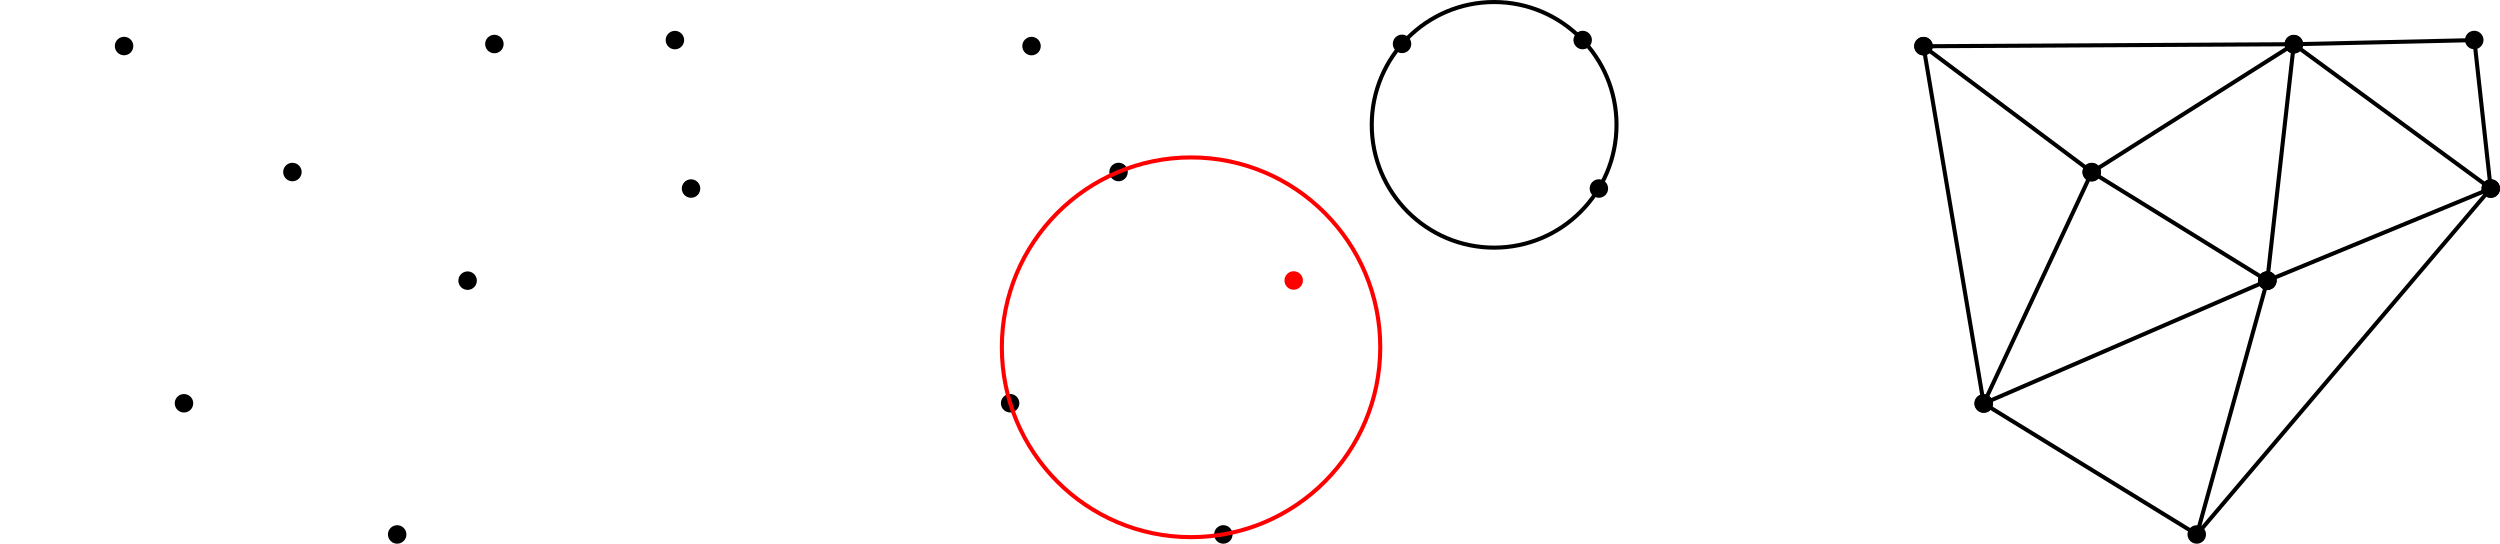
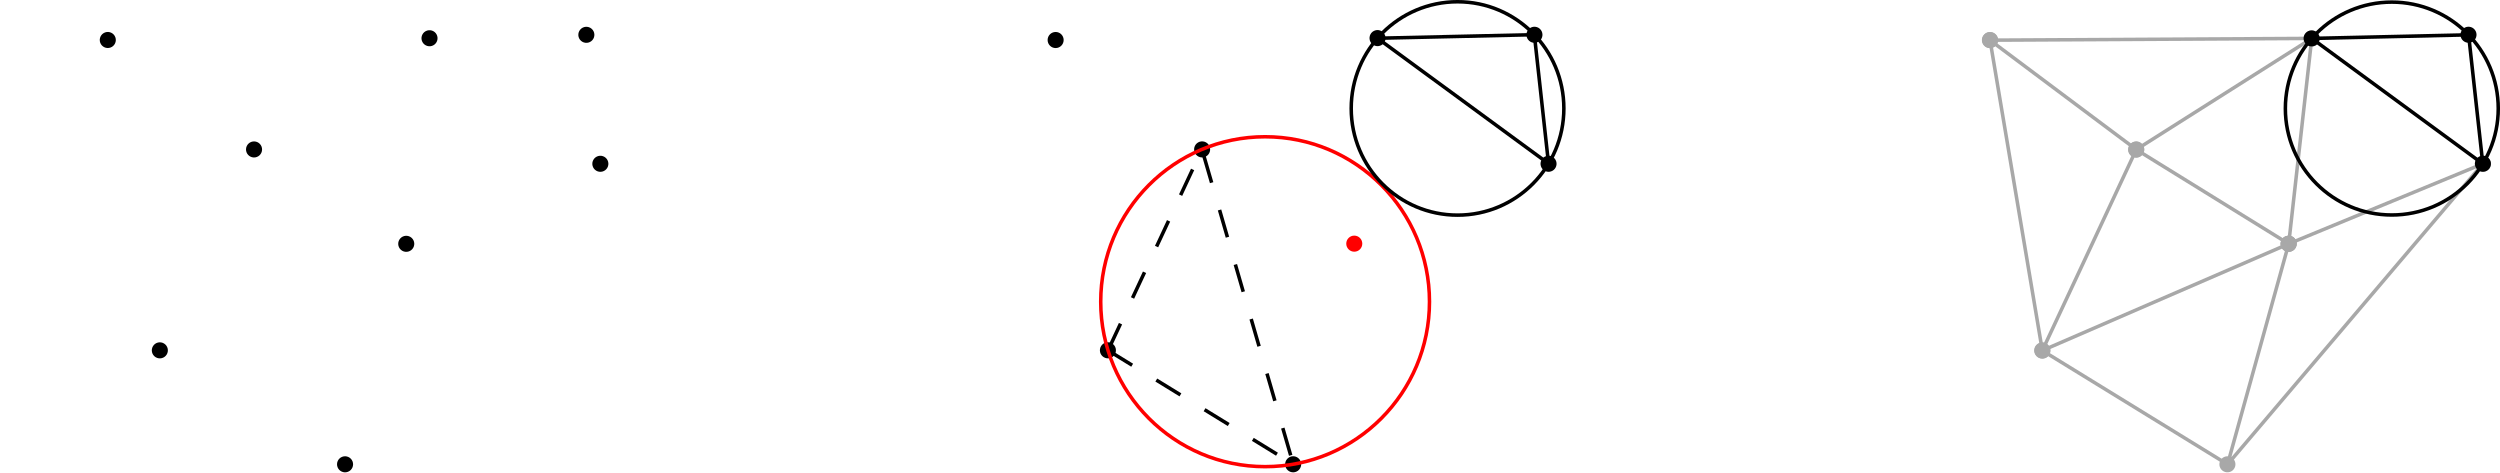
- <svg xmlns="http://www.w3.org/2000/svg" width="1225.806" height="266.552" id="svg2" version="1.1">
+ <svg xmlns="http://www.w3.org/2000/svg" version="1.1" id="svg2" height="266.545" width="1410.956">
  <defs id="defs4">
    <marker style="overflow:visible" id="DotM" refX="0" refY="0" orient="auto">
      <path transform="matrix(0.4,0,0,0.4,2.96,0.4)" style="fill-rule:evenodd;stroke:#000000;stroke-width:1pt" d="m -2.5,-1 c 0,2.76 -2.24,5 -5,5 -2.76,0 -5,-2.24 -5,-5 0,-2.76 2.24,-5 5,-5 2.76,0 5,2.24 5,5 z" id="path5363" />
    </marker>
    <marker style="overflow:visible" id="Torso" refX="0" refY="0" orient="auto">
      <g transform="scale(0.7,0.7)" id="g5511">
        <path style="fill:none;stroke:#000000;stroke-width:1.25" d="m -4.779,-3.24 c 2.35,0.366 5.3,1.938 5.037,3.627 C -0.005,2.078 -2.213,2.618 -4.563,2.252 -6.913,1.886 -8.521,0.752 -8.258,-0.938 -7.995,-2.628 -7.13,-3.605 -4.779,-3.24 z" id="path5513" />
        <path style="fill:none;stroke:#000000;stroke-width:1pt" d="M 4.46,0.089 C -2.556,-4.378 5.225,-3.906 -0.848,-8.72" id="path5515" />
        <path style="fill:none;stroke:#000000;stroke-width:1pt" d="M 4.93,0.058 C -1.387,1.749 1.803,5.478 -4.945,7.546" id="path5517" />
        <rect style="fill-rule:evenodd;stroke-width:1pt" width="2.637" height="2.761" x="-10.392" y="-1.741" transform="matrix(0.527536,-0.849533,0.887668,0.460484,0,0)" id="rect5519" />
        <rect style="fill-rule:evenodd;stroke-width:1pt" width="2.733" height="2.861" x="4.959" y="-7.963" transform="matrix(0.671205,-0.741272,0.790802,0.612072,0,0)" id="rect5521" />
        <path style="fill:#ff0000;fill-opacity:0.75;fill-rule:evenodd;stroke:#000000;stroke-width:1pt" d="m 16.78,-28.685 a 0.607,0.607 0 1 0 -1.215,0 0.607,0.607 0 1 0 1.215,0 z" transform="matrix(0,-1.109517,1.109517,0,25.96648,19.71619)" id="path5523" />
        <path style="fill:#ff0000;fill-opacity:0.75;fill-rule:evenodd;stroke:#000000;stroke-width:1pt" d="m 16.78,-28.685 a 0.607,0.607 0 1 0 -1.215,0 0.607,0.607 0 1 0 1.215,0 z" transform="matrix(0,-1.109517,1.109517,0,26.8245,16.99126)" id="path5525" />
      </g>
    </marker>
    <marker style="overflow:visible" id="DotL" refX="0" refY="0" orient="auto">
      <path transform="matrix(0.8,0,0,0.8,5.92,0.8)" style="fill-rule:evenodd;stroke:#000000;stroke-width:1pt" d="m -2.5,-1 c 0,2.76 -2.24,5 -5,5 -2.76,0 -5,-2.24 -5,-5 0,-2.76 2.24,-5 5,-5 2.76,0 5,2.24 5,5 z" id="path5360" />
    </marker>
    <marker style="overflow:visible" id="Arrow2Lend" refX="0" refY="0" orient="auto">
      <path transform="matrix(-1.1,0,0,-1.1,-1.1,0)" d="M 8.719,4.034 -2.207,0.016 8.719,-4.002 c -1.745,2.372 -1.735,5.617 -6e-7,8.035 z" style="fill-rule:evenodd;stroke-width:0.625;stroke-linejoin:round" id="path5320" />
    </marker>
    <marker style="overflow:visible" id="Arrow1Mend" refX="0" refY="0" orient="auto">
      <path transform="matrix(-0.4,0,0,-0.4,-4,0)" style="fill-rule:evenodd;stroke:#000000;stroke-width:1pt" d="M 0,0 5,-5 -12.5,0 5,5 0,0 z" id="path5308" />
    </marker>
    <marker style="overflow:visible" id="DotM-3" refX="0" refY="0" orient="auto">
      <path transform="matrix(0.4,0,0,0.4,2.96,0.4)" style="fill-rule:evenodd;stroke:#000000;stroke-width:1pt" d="m -2.5,-1 c 0,2.76 -2.24,5 -5,5 -2.76,0 -5,-2.24 -5,-5 0,-2.76 2.24,-5 5,-5 2.76,0 5,2.24 5,5 z" id="path5363-9" />
    </marker>
    <marker style="overflow:visible" id="marker7299" refX="0" refY="0" orient="auto">
      <path transform="matrix(0.4,0,0,0.4,2.96,0.4)" style="fill-rule:evenodd;stroke:#000000;stroke-width:1pt" d="m -2.5,-1 c 0,2.76 -2.24,5 -5,5 -2.76,0 -5,-2.24 -5,-5 0,-2.76 2.24,-5 5,-5 2.76,0 5,2.24 5,5 z" id="path7301" />
    </marker>
    <marker style="overflow:visible" id="DotMI" refX="0" refY="0" orient="auto">
      <path transform="matrix(0.4,0,0,0.4,2.96,0.4)" style="fill:#ff0000;fill-rule:evenodd;stroke:#ff0000;stroke-width:1pt" d="m -2.5,-1 c 0,2.76 -2.24,5 -5,5 -2.76,0 -5,-2.24 -5,-5 0,-2.76 2.24,-5 5,-5 2.76,0 5,2.24 5,5 z" id="path7687" />
    </marker>
    <marker style="overflow:visible" id="DotMX" refX="0" refY="0" orient="auto">
      <path transform="matrix(0.4,0,0,0.4,2.96,0.4)" style="fill:#ff0000;fill-rule:evenodd;stroke:#ff0000;stroke-width:1pt" d="m -2.5,-1 c 0,2.76 -2.24,5 -5,5 -2.76,0 -5,-2.24 -5,-5 0,-2.76 2.24,-5 5,-5 2.76,0 5,2.24 5,5 z" id="path7690" />
    </marker>
    <marker style="overflow:visible" id="DotM-4" refX="0" refY="0" orient="auto">
      <path transform="matrix(0.4,0,0,0.4,2.96,0.4)" style="fill-rule:evenodd;stroke:#000000;stroke-width:1pt" d="m -2.5,-1 c 0,2.76 -2.24,5 -5,5 -2.76,0 -5,-2.24 -5,-5 0,-2.76 2.24,-5 5,-5 2.76,0 5,2.24 5,5 z" id="path5363-3" />
    </marker>
    <marker style="overflow:visible" id="marker7875" refX="0" refY="0" orient="auto">
      <path transform="matrix(0.4,0,0,0.4,2.96,0.4)" style="fill-rule:evenodd;stroke:#000000;stroke-width:1pt" d="m -2.5,-1 c 0,2.76 -2.24,5 -5,5 -2.76,0 -5,-2.24 -5,-5 0,-2.76 2.24,-5 5,-5 2.76,0 5,2.24 5,5 z" id="path7877" />
    </marker>
    <marker style="overflow:visible" id="DotM-2" refX="0" refY="0" orient="auto">
      <path transform="matrix(0.4,0,0,0.4,2.96,0.4)" style="fill-rule:evenodd;stroke:#000000;stroke-width:1pt" d="m -2.5,-1 c 0,2.76 -2.24,5 -5,5 -2.76,0 -5,-2.24 -5,-5 0,-2.76 2.24,-5 5,-5 2.76,0 5,2.24 5,5 z" id="path5363-7" />
    </marker>
    <marker style="overflow:visible" id="marker7907" refX="0" refY="0" orient="auto">
      <path transform="matrix(0.4,0,0,0.4,2.96,0.4)" style="fill-rule:evenodd;stroke:#000000;stroke-width:1pt" d="m -2.5,-1 c 0,2.76 -2.24,5 -5,5 -2.76,0 -5,-2.24 -5,-5 0,-2.76 2.24,-5 5,-5 2.76,0 5,2.24 5,5 z" id="path7909" />
    </marker>
    <marker style="overflow:visible" id="DotM-9" refX="0" refY="0" orient="auto">
      <path transform="matrix(0.4,0,0,0.4,2.96,0.4)" style="fill-rule:evenodd;stroke:#000000;stroke-width:1pt" d="m -2.5,-1 c 0,2.76 -2.24,5 -5,5 -2.76,0 -5,-2.24 -5,-5 0,-2.76 2.24,-5 5,-5 2.76,0 5,2.24 5,5 z" id="path5363-1" />
    </marker>
    <marker style="overflow:visible" id="marker7941" refX="0" refY="0" orient="auto">
      <path transform="matrix(0.4,0,0,0.4,2.96,0.4)" style="fill-rule:evenodd;stroke:#000000;stroke-width:1pt" d="m -2.5,-1 c 0,2.76 -2.24,5 -5,5 -2.76,0 -5,-2.24 -5,-5 0,-2.76 2.24,-5 5,-5 2.76,0 5,2.24 5,5 z" id="path7943" />
    </marker>
    <marker style="overflow:visible" id="DotM-6" refX="0" refY="0" orient="auto">
      <path transform="matrix(0.4,0,0,0.4,2.96,0.4)" style="fill-rule:evenodd;stroke:#000000;stroke-width:1pt" d="m -2.5,-1 c 0,2.76 -2.24,5 -5,5 -2.76,0 -5,-2.24 -5,-5 0,-2.76 2.24,-5 5,-5 2.76,0 5,2.24 5,5 z" id="path5363-37" />
    </marker>
    <marker style="overflow:visible" id="marker7973" refX="0" refY="0" orient="auto">
      <path transform="matrix(0.4,0,0,0.4,2.96,0.4)" style="fill-rule:evenodd;stroke:#000000;stroke-width:1pt" d="m -2.5,-1 c 0,2.76 -2.24,5 -5,5 -2.76,0 -5,-2.24 -5,-5 0,-2.76 2.24,-5 5,-5 2.76,0 5,2.24 5,5 z" id="path7975" />
    </marker>
    <marker style="overflow:visible" id="DotM-61" refX="0" refY="0" orient="auto">
      <path transform="matrix(0.4,0,0,0.4,2.96,0.4)" style="fill-rule:evenodd;stroke:#000000;stroke-width:1pt" d="m -2.5,-1 c 0,2.76 -2.24,5 -5,5 -2.76,0 -5,-2.24 -5,-5 0,-2.76 2.24,-5 5,-5 2.76,0 5,2.24 5,5 z" id="path5363-5" />
    </marker>
    <marker style="overflow:visible" id="marker8017" refX="0" refY="0" orient="auto">
      <path transform="matrix(0.4,0,0,0.4,2.96,0.4)" style="fill-rule:evenodd;stroke:#000000;stroke-width:1pt" d="m -2.5,-1 c 0,2.76 -2.24,5 -5,5 -2.76,0 -5,-2.24 -5,-5 0,-2.76 2.24,-5 5,-5 2.76,0 5,2.24 5,5 z" id="path8019" />
    </marker>
    <marker style="overflow:visible" id="marker8021" refX="0" refY="0" orient="auto">
      <path transform="matrix(0.4,0,0,0.4,2.96,0.4)" style="fill-rule:evenodd;stroke:#000000;stroke-width:1pt" d="m -2.5,-1 c 0,2.76 -2.24,5 -5,5 -2.76,0 -5,-2.24 -5,-5 0,-2.76 2.24,-5 5,-5 2.76,0 5,2.24 5,5 z" id="path8023" />
    </marker>
    <marker style="overflow:visible" id="marker8025" refX="0" refY="0" orient="auto">
      <path transform="matrix(0.4,0,0,0.4,2.96,0.4)" style="fill-rule:evenodd;stroke:#000000;stroke-width:1pt" d="m -2.5,-1 c 0,2.76 -2.24,5 -5,5 -2.76,0 -5,-2.24 -5,-5 0,-2.76 2.24,-5 5,-5 2.76,0 5,2.24 5,5 z" id="path8027" />
    </marker>
+     <marker style="overflow:visible" id="DotM6" refX="0" refY="0" orient="auto">
+       <path transform="matrix(0.4,0,0,0.4,2.96,0.4)" style="fill:#808080;fill-rule:evenodd;stroke:#808080;stroke-width:1pt" d="m -2.5,-1 c 0,2.76 -2.24,5 -5,5 -2.76,0 -5,-2.24 -5,-5 0,-2.76 2.24,-5 5,-5 2.76,0 5,2.24 5,5 z" id="path4819" />
+     </marker>
+     <marker style="overflow:visible" id="DotMv" refX="0" refY="0" orient="auto">
+       <path transform="matrix(0.4,0,0,0.4,2.96,0.4)" style="fill:#808080;fill-rule:evenodd;stroke:#808080;stroke-width:1pt" d="m -2.5,-1 c 0,2.76 -2.24,5 -5,5 -2.76,0 -5,-2.24 -5,-5 0,-2.76 2.24,-5 5,-5 2.76,0 5,2.24 5,5 z" id="path4822" />
+     </marker>
+     <marker style="overflow:visible" id="DotM6R" refX="0" refY="0" orient="auto">
+       <path transform="matrix(0.4,0,0,0.4,2.96,0.4)" style="fill:#000000;fill-rule:evenodd;stroke:#000000;stroke-width:1pt" d="m -2.5,-1 c 0,2.76 -2.24,5 -5,5 -2.76,0 -5,-2.24 -5,-5 0,-2.76 2.24,-5 5,-5 2.76,0 5,2.24 5,5 z" id="path4998" />
+     </marker>
+     <marker style="overflow:visible" id="DotMvq" refX="0" refY="0" orient="auto">
+       <path transform="matrix(0.4,0,0,0.4,2.96,0.4)" style="fill:#000000;fill-rule:evenodd;stroke:#000000;stroke-width:1pt" d="m -2.5,-1 c 0,2.76 -2.24,5 -5,5 -2.76,0 -5,-2.24 -5,-5 0,-2.76 2.24,-5 5,-5 2.76,0 5,2.24 5,5 z" id="path5001" />
+     </marker>
+     <marker style="overflow:visible" id="DotM6RX" refX="0" refY="0" orient="auto">
+       <path transform="matrix(0.4,0,0,0.4,2.96,0.4)" style="fill:#a8a8a8;fill-rule:evenodd;stroke:#a8a8a8;stroke-width:1pt" d="m -2.5,-1 c 0,2.76 -2.24,5 -5,5 -2.76,0 -5,-2.24 -5,-5 0,-2.76 2.24,-5 5,-5 2.76,0 5,2.24 5,5 z" id="path5184" />
+     </marker>
+     <marker style="overflow:visible" id="DotMvqg" refX="0" refY="0" orient="auto">
+       <path transform="matrix(0.4,0,0,0.4,2.96,0.4)" style="fill:#a8a8a8;fill-rule:evenodd;stroke:#a8a8a8;stroke-width:1pt" d="m -2.5,-1 c 0,2.76 -2.24,5 -5,5 -2.76,0 -5,-2.24 -5,-5 0,-2.76 2.24,-5 5,-5 2.76,0 5,2.24 5,5 z" id="path5187" />
+     </marker>
+     <marker style="overflow:visible" id="DotM6RX-9" refX="0" refY="0" orient="auto">
+       <path transform="matrix(0.4,0,0,0.4,2.96,0.4)" style="fill:#a8a8a8;fill-rule:evenodd;stroke:#a8a8a8;stroke-width:1pt" d="m -2.5,-1 c 0,2.76 -2.24,5 -5,5 -2.76,0 -5,-2.24 -5,-5 0,-2.76 2.24,-5 5,-5 2.76,0 5,2.24 5,5 z" id="path5184-5" />
+     </marker>
+     <marker style="overflow:visible" id="DotMvqg-3" refX="0" refY="0" orient="auto">
+       <path transform="matrix(0.4,0,0,0.4,2.96,0.4)" style="fill:#a8a8a8;fill-rule:evenodd;stroke:#a8a8a8;stroke-width:1pt" d="m -2.5,-1 c 0,2.76 -2.24,5 -5,5 -2.76,0 -5,-2.24 -5,-5 0,-2.76 2.24,-5 5,-5 2.76,0 5,2.24 5,5 z" id="path5187-0" />
+     </marker>
+     <marker style="overflow:visible" id="DotM-65" refX="0" refY="0" orient="auto">
+       <path transform="matrix(0.4,0,0,0.4,2.96,0.4)" style="fill-rule:evenodd;stroke:#000000;stroke-width:1pt" d="m -2.5,-1 c 0,2.76 -2.24,5 -5,5 -2.76,0 -5,-2.24 -5,-5 0,-2.76 2.24,-5 5,-5 2.76,0 5,2.24 5,5 z" id="path5363-30" />
+     </marker>
+     <marker style="overflow:visible" id="marker5432" refX="0" refY="0" orient="auto">
+       <path transform="matrix(0.4,0,0,0.4,2.96,0.4)" style="fill-rule:evenodd;stroke:#000000;stroke-width:1pt" d="m -2.5,-1 c 0,2.76 -2.24,5 -5,5 -2.76,0 -5,-2.24 -5,-5 0,-2.76 2.24,-5 5,-5 2.76,0 5,2.24 5,5 z" id="path5434" />
+     </marker>
+     <marker style="overflow:visible" id="DotM6RXb" refX="0" refY="0" orient="auto">
+       <path transform="matrix(0.4,0,0,0.4,2.96,0.4)" style="fill:#000000;fill-rule:evenodd;stroke:#000000;stroke-width:1pt" d="m -2.5,-1 c 0,2.76 -2.24,5 -5,5 -2.76,0 -5,-2.24 -5,-5 0,-2.76 2.24,-5 5,-5 2.76,0 5,2.24 5,5 z" id="path5926" />
+     </marker>
+     <marker style="overflow:visible" id="DotMvqg2" refX="0" refY="0" orient="auto">
+       <path transform="matrix(0.4,0,0,0.4,2.96,0.4)" style="fill:#000000;fill-rule:evenodd;stroke:#000000;stroke-width:1pt" d="m -2.5,-1 c 0,2.76 -2.24,5 -5,5 -2.76,0 -5,-2.24 -5,-5 0,-2.76 2.24,-5 5,-5 2.76,0 5,2.24 5,5 z" id="path5929" />
+     </marker>
+     <marker style="overflow:visible" id="DotM6RXd" refX="0" refY="0" orient="auto">
+       <path transform="matrix(0.4,0,0,0.4,2.96,0.4)" style="fill:#000000;fill-rule:evenodd;stroke:#000000;stroke-width:1pt" d="m -2.5,-1 c 0,2.76 -2.24,5 -5,5 -2.76,0 -5,-2.24 -5,-5 0,-2.76 2.24,-5 5,-5 2.76,0 5,2.24 5,5 z" id="path10576" />
+     </marker>
+     <marker style="overflow:visible" id="DotMvqg5" refX="0" refY="0" orient="auto">
+       <path transform="matrix(0.4,0,0,0.4,2.96,0.4)" style="fill:#000000;fill-rule:evenodd;stroke:#000000;stroke-width:1pt" d="m -2.5,-1 c 0,2.76 -2.24,5 -5,5 -2.76,0 -5,-2.24 -5,-5 0,-2.76 2.24,-5 5,-5 2.76,0 5,2.24 5,5 z" id="path10579" />
+     </marker>
+     <marker style="overflow:visible" id="DotMg" refX="0" refY="0" orient="auto">
+       <path transform="matrix(0.4,0,0,0.4,2.96,0.4)" style="fill:#000000;fill-rule:evenodd;stroke:#000000;stroke-width:1pt" d="m -2.5,-1 c 0,2.76 -2.24,5 -5,5 -2.76,0 -5,-2.24 -5,-5 0,-2.76 2.24,-5 5,-5 2.76,0 5,2.24 5,5 z" id="path10582" />
+     </marker>
+     <marker style="overflow:visible" id="DotMp" refX="0" refY="0" orient="auto">
+       <path transform="matrix(0.4,0,0,0.4,2.96,0.4)" style="fill:#000000;fill-rule:evenodd;stroke:#000000;stroke-width:1pt" d="m -2.5,-1 c 0,2.76 -2.24,5 -5,5 -2.76,0 -5,-2.24 -5,-5 0,-2.76 2.24,-5 5,-5 2.76,0 5,2.24 5,5 z" id="path10585" />
+     </marker>
+     <marker style="overflow:visible" id="DotM6RX1" refX="0" refY="0" orient="auto">
+       <path transform="matrix(0.4,0,0,0.4,2.96,0.4)" style="fill:#000000;fill-rule:evenodd;stroke:#000000;stroke-width:1pt" d="m -2.5,-1 c 0,2.76 -2.24,5 -5,5 -2.76,0 -5,-2.24 -5,-5 0,-2.76 2.24,-5 5,-5 2.76,0 5,2.24 5,5 z" id="path10588" />
+     </marker>
+     <marker style="overflow:visible" id="DotMvqgA" refX="0" refY="0" orient="auto">
+       <path transform="matrix(0.4,0,0,0.4,2.96,0.4)" style="fill:#000000;fill-rule:evenodd;stroke:#000000;stroke-width:1pt" d="m -2.5,-1 c 0,2.76 -2.24,5 -5,5 -2.76,0 -5,-2.24 -5,-5 0,-2.76 2.24,-5 5,-5 2.76,0 5,2.24 5,5 z" id="path10591" />
+     </marker>
+     <marker style="overflow:visible" id="DotM6RXG" refX="0" refY="0" orient="auto">
+       <path transform="matrix(0.4,0,0,0.4,2.96,0.4)" style="fill:#000000;fill-rule:evenodd;stroke:#000000;stroke-width:1pt" d="m -2.5,-1 c 0,2.76 -2.24,5 -5,5 -2.76,0 -5,-2.24 -5,-5 0,-2.76 2.24,-5 5,-5 2.76,0 5,2.24 5,5 z" id="path10594" />
+     </marker>
+     <marker style="overflow:visible" id="DotMvqgm" refX="0" refY="0" orient="auto">
+       <path transform="matrix(0.4,0,0,0.4,2.96,0.4)" style="fill:#000000;fill-rule:evenodd;stroke:#000000;stroke-width:1pt" d="m -2.5,-1 c 0,2.76 -2.24,5 -5,5 -2.76,0 -5,-2.24 -5,-5 0,-2.76 2.24,-5 5,-5 2.76,0 5,2.24 5,5 z" id="path10597" />
+     </marker>
+     <marker style="overflow:visible" id="DotM6RXF" refX="0" refY="0" orient="auto">
+       <path transform="matrix(0.4,0,0,0.4,2.96,0.4)" style="fill:#000000;fill-rule:evenodd;stroke:#000000;stroke-width:1pt" d="m -2.5,-1 c 0,2.76 -2.24,5 -5,5 -2.76,0 -5,-2.24 -5,-5 0,-2.76 2.24,-5 5,-5 2.76,0 5,2.24 5,5 z" id="path10600" />
+     </marker>
+     <marker style="overflow:visible" id="DotMvqgl" refX="0" refY="0" orient="auto">
+       <path transform="matrix(0.4,0,0,0.4,2.96,0.4)" style="fill:#000000;fill-rule:evenodd;stroke:#000000;stroke-width:1pt" d="m -2.5,-1 c 0,2.76 -2.24,5 -5,5 -2.76,0 -5,-2.24 -5,-5 0,-2.76 2.24,-5 5,-5 2.76,0 5,2.24 5,5 z" id="path10603" />
+     </marker>
+     <marker style="overflow:visible" id="DotM6RXy" refX="0" refY="0" orient="auto">
+       <path transform="matrix(0.4,0,0,0.4,2.96,0.4)" style="fill:#000000;fill-rule:evenodd;stroke:#000000;stroke-width:1pt" d="m -2.5,-1 c 0,2.76 -2.24,5 -5,5 -2.76,0 -5,-2.24 -5,-5 0,-2.76 2.24,-5 5,-5 2.76,0 5,2.24 5,5 z" id="path10606" />
+     </marker>
+     <marker style="overflow:visible" id="DotMvqgL" refX="0" refY="0" orient="auto">
+       <path transform="matrix(0.4,0,0,0.4,2.96,0.4)" style="fill:#000000;fill-rule:evenodd;stroke:#000000;stroke-width:1pt" d="m -2.5,-1 c 0,2.76 -2.24,5 -5,5 -2.76,0 -5,-2.24 -5,-5 0,-2.76 2.24,-5 5,-5 2.76,0 5,2.24 5,5 z" id="path10609" />
+     </marker>
+     <marker style="overflow:visible" id="DotM6RX6" refX="0" refY="0" orient="auto">
+       <path transform="matrix(0.4,0,0,0.4,2.96,0.4)" style="fill:#000000;fill-rule:evenodd;stroke:#000000;stroke-width:1pt" d="m -2.5,-1 c 0,2.76 -2.24,5 -5,5 -2.76,0 -5,-2.24 -5,-5 0,-2.76 2.24,-5 5,-5 2.76,0 5,2.24 5,5 z" id="path10612" />
+     </marker>
+     <marker style="overflow:visible" id="DotMvqgJ" refX="0" refY="0" orient="auto">
+       <path transform="matrix(0.4,0,0,0.4,2.96,0.4)" style="fill:#000000;fill-rule:evenodd;stroke:#000000;stroke-width:1pt" d="m -2.5,-1 c 0,2.76 -2.24,5 -5,5 -2.76,0 -5,-2.24 -5,-5 0,-2.76 2.24,-5 5,-5 2.76,0 5,2.24 5,5 z" id="path10615" />
+     </marker>
+     <marker style="overflow:visible" id="DotM6RXbd" refX="0" refY="0" orient="auto">
+       <path transform="matrix(0.4,0,0,0.4,2.96,0.4)" style="fill:#000000;fill-rule:evenodd;stroke:#000000;stroke-width:1pt" d="m -2.5,-1 c 0,2.76 -2.24,5 -5,5 -2.76,0 -5,-2.24 -5,-5 0,-2.76 2.24,-5 5,-5 2.76,0 5,2.24 5,5 z" id="path10618" />
+     </marker>
+     <marker style="overflow:visible" id="DotMvqg2B" refX="0" refY="0" orient="auto">
+       <path transform="matrix(0.4,0,0,0.4,2.96,0.4)" style="fill:#000000;fill-rule:evenodd;stroke:#000000;stroke-width:1pt" d="m -2.5,-1 c 0,2.76 -2.24,5 -5,5 -2.76,0 -5,-2.24 -5,-5 0,-2.76 2.24,-5 5,-5 2.76,0 5,2.24 5,5 z" id="path10621" />
+     </marker>
+     <marker style="overflow:visible" id="DotM6RX-2" refX="0" refY="0" orient="auto">
+       <path transform="matrix(0.4,0,0,0.4,2.96,0.4)" style="fill:#a8a8a8;fill-rule:evenodd;stroke:#a8a8a8;stroke-width:1pt" d="m -2.5,-1 c 0,2.76 -2.24,5 -5,5 -2.76,0 -5,-2.24 -5,-5 0,-2.76 2.24,-5 5,-5 2.76,0 5,2.24 5,5 z" id="path5184-7" />
+     </marker>
+     <marker style="overflow:visible" id="DotMvqg-1" refX="0" refY="0" orient="auto">
+       <path transform="matrix(0.4,0,0,0.4,2.96,0.4)" style="fill:#a8a8a8;fill-rule:evenodd;stroke:#a8a8a8;stroke-width:1pt" d="m -2.5,-1 c 0,2.76 -2.24,5 -5,5 -2.76,0 -5,-2.24 -5,-5 0,-2.76 2.24,-5 5,-5 2.76,0 5,2.24 5,5 z" id="path5187-5" />
+     </marker>
+     <marker style="overflow:visible" id="DotM-25" refX="0" refY="0" orient="auto">
+       <path transform="matrix(0.4,0,0,0.4,2.96,0.4)" style="fill-rule:evenodd;stroke:#000000;stroke-width:1pt" d="m -2.5,-1 c 0,2.76 -2.24,5 -5,5 -2.76,0 -5,-2.24 -5,-5 0,-2.76 2.24,-5 5,-5 2.76,0 5,2.24 5,5 z" id="path5363-19" />
+     </marker>
+     <marker style="overflow:visible" id="marker10882" refX="0" refY="0" orient="auto">
+       <path transform="matrix(0.4,0,0,0.4,2.96,0.4)" style="fill-rule:evenodd;stroke:#000000;stroke-width:1pt" d="m -2.5,-1 c 0,2.76 -2.24,5 -5,5 -2.76,0 -5,-2.24 -5,-5 0,-2.76 2.24,-5 5,-5 2.76,0 5,2.24 5,5 z" id="path10884" />
+     </marker>
+     <marker style="overflow:visible" id="DotM-7" refX="0" refY="0" orient="auto">
+       <path transform="matrix(0.4,0,0,0.4,2.96,0.4)" style="fill-rule:evenodd;stroke:#000000;stroke-width:1pt" d="m -2.5,-1 c 0,2.76 -2.24,5 -5,5 -2.76,0 -5,-2.24 -5,-5 0,-2.76 2.24,-5 5,-5 2.76,0 5,2.24 5,5 z" id="path5363-15" />
+     </marker>
+     <marker style="overflow:visible" id="marker10940" refX="0" refY="0" orient="auto">
+       <path transform="matrix(0.4,0,0,0.4,2.96,0.4)" style="fill-rule:evenodd;stroke:#000000;stroke-width:1pt" d="m -2.5,-1 c 0,2.76 -2.24,5 -5,5 -2.76,0 -5,-2.24 -5,-5 0,-2.76 2.24,-5 5,-5 2.76,0 5,2.24 5,5 z" id="path10942" />
+     </marker>
+     <marker style="overflow:visible" id="marker10944" refX="0" refY="0" orient="auto">
+       <path transform="matrix(0.4,0,0,0.4,2.96,0.4)" style="fill-rule:evenodd;stroke:#000000;stroke-width:1pt" d="m -2.5,-1 c 0,2.76 -2.24,5 -5,5 -2.76,0 -5,-2.24 -5,-5 0,-2.76 2.24,-5 5,-5 2.76,0 5,2.24 5,5 z" id="path10946" />
+     </marker>
+     <marker style="overflow:visible" id="marker10948" refX="0" refY="0" orient="auto">
+       <path transform="matrix(0.4,0,0,0.4,2.96,0.4)" style="fill-rule:evenodd;stroke:#000000;stroke-width:1pt" d="m -2.5,-1 c 0,2.76 -2.24,5 -5,5 -2.76,0 -5,-2.24 -5,-5 0,-2.76 2.24,-5 5,-5 2.76,0 5,2.24 5,5 z" id="path10950" />
+     </marker>
+     <marker style="overflow:visible" id="DotMI-9" refX="0" refY="0" orient="auto">
+       <path transform="matrix(0.4,0,0,0.4,2.96,0.4)" style="fill:#ff0000;fill-rule:evenodd;stroke:#ff0000;stroke-width:1pt" d="m -2.5,-1 c 0,2.76 -2.24,5 -5,5 -2.76,0 -5,-2.24 -5,-5 0,-2.76 2.24,-5 5,-5 2.76,0 5,2.24 5,5 z" id="path7687-9" />
+     </marker>
+     <marker style="overflow:visible" id="DotMX-2" refX="0" refY="0" orient="auto">
+       <path transform="matrix(0.4,0,0,0.4,2.96,0.4)" style="fill:#ff0000;fill-rule:evenodd;stroke:#ff0000;stroke-width:1pt" d="m -2.5,-1 c 0,2.76 -2.24,5 -5,5 -2.76,0 -5,-2.24 -5,-5 0,-2.76 2.24,-5 5,-5 2.76,0 5,2.24 5,5 z" id="path7690-2" />
+     </marker>
+     <marker style="overflow:visible" id="marker10956" refX="0" refY="0" orient="auto">
+       <path transform="matrix(0.4,0,0,0.4,2.96,0.4)" style="fill-rule:evenodd;stroke:#000000;stroke-width:1pt" d="m -2.5,-1 c 0,2.76 -2.24,5 -5,5 -2.76,0 -5,-2.24 -5,-5 0,-2.76 2.24,-5 5,-5 2.76,0 5,2.24 5,5 z" id="path10958" />
+     </marker>
+     <marker style="overflow:visible" id="marker10960" refX="0" refY="0" orient="auto">
+       <path transform="matrix(0.4,0,0,0.4,2.96,0.4)" style="fill-rule:evenodd;stroke:#000000;stroke-width:1pt" d="m -2.5,-1 c 0,2.76 -2.24,5 -5,5 -2.76,0 -5,-2.24 -5,-5 0,-2.76 2.24,-5 5,-5 2.76,0 5,2.24 5,5 z" id="path10962" />
+     </marker>
  </defs>
-   <g id="layer1" transform="translate(0.4675262,234.6503)">
+   <g id="layer1" transform="translate(0.4675262,234.6441)">
    <g id="g8820" transform="translate(80,-26.84148)">
      <path style="fill:none;stroke:#000000;stroke-width:2;stroke-linecap:butt;stroke-linejoin:miter;stroke-miterlimit:4;stroke-opacity:0;stroke-dasharray:none;marker-start:url(#DotM);marker-mid:url(#DotM)" d="M 9.812,-10.03 114.35,54.213 148.863,-70.258 l 109.54,-45.171 -8.003,-72.775 -88.533,2.008 -99.036,62.737 -82.53,-61.733 z" id="path6889" />
      <flowRoot transform="translate(166.0364,401.8181)" style="font-size:40px;font-style:normal;font-weight:normal;line-height:125%;letter-spacing:-2.96px;word-spacing:0px;fill:#000000;fill-opacity:1;stroke:none;font-family:Sans" id="flowRoot8748" xml:space="preserve">
        <flowRegion id="flowRegion8750">
          <rect y="-388.229" x="-248.902" height="220.617" width="362.039" id="rect8752" />
        </flowRegion>
        <flowPara id="flowPara8754">a)</flowPara>
      </flowRoot>
    </g>
-     <g id="g8796" transform="translate(13.07629,-45.48672)">
-       <g style="stroke-width:0.998;stroke-miterlimit:4;stroke-dasharray:none" transform="matrix(2.000736,0,0,2.007589,-37.84478,-1056.87)" id="g7851">
-         <path id="path7764" d="M 264.983,443.466 z" style="fill:none;stroke:#000000;stroke-width:0.998;stroke-linecap:butt;stroke-linejoin:miter;stroke-miterlimit:4;stroke-opacity:0;stroke-dasharray:none;marker-start:url(#DotM);marker-mid:url(#DotM)" />
+     <g id="g8796" transform="translate(103.0763,-45.48672)">
+       <g style="stroke-width:0.998;stroke-miterlimit:4;stroke-dasharray:none" transform="matrix(2.000736,0,0,2.007589,2.155216,-1056.87)" id="g7851">
+         <path id="path7764" d="M 244.991,443.466 z" style="fill:none;stroke:#000000;stroke-width:0.998;stroke-linecap:butt;stroke-linejoin:miter;stroke-miterlimit:4;stroke-opacity:0;stroke-dasharray:none;marker-start:url(#DotM);marker-mid:url(#DotM)" />
        <g style="stroke-width:0.998;stroke-miterlimit:4;stroke-dasharray:none" id="g7758">
-           <path style="fill:none;stroke:#000000;stroke-width:0.998;stroke-linecap:butt;stroke-linejoin:miter;stroke-miterlimit:4;stroke-opacity:0;stroke-dasharray:none;marker-start:url(#DotM);marker-mid:url(#DotM)" d="m 259.733,530.716 52.25,32 -25.75,-88.5 z" id="path6889-8" />
+           <path style="fill:none;stroke:#000000;stroke-width:0.998;stroke-linecap:butt;stroke-linejoin:miter;stroke-miterlimit:4;stroke-opacity:1;stroke-dasharray:7.983, 7.983;stroke-dashoffset:0;marker-start:url(#DotM);marker-mid:url(#DotM)" d="m 259.733,530.716 52.25,32 -25.75,-88.5 z" id="path6889-8" />
          <g style="stroke:#ff0000;stroke-width:0.998;stroke-miterlimit:4;stroke-opacity:1;stroke-dasharray:none" transform="translate(259.7335,530.7164)" id="g7615">
            <circle cx="44.305" cy="-13.684" r="46.37" style="fill:none;stroke:#ff0000;stroke-width:0.998;stroke-miterlimit:4;stroke-opacity:1;stroke-dasharray:none" id="circle7617" d="m 90.675,-13.684 c 0,25.61 -20.761,46.37 -46.37,46.37 -25.61,0 -46.37,-20.761 -46.37,-46.37 0,-25.61 20.761,-46.37 46.37,-46.37 25.61,0 46.37,20.761 46.37,46.37 z" />
          </g>
          <path style="fill:none;stroke:#ff0000;stroke-width:0.998;stroke-linecap:butt;stroke-linejoin:miter;stroke-miterlimit:4;stroke-opacity:0;stroke-dasharray:none;marker-start:url(#DotMI);marker-mid:url(#DotMX)" d="M 329.233,500.716 z" id="path7660" />
        </g>
-         <g style="stroke-width:0.998;stroke-miterlimit:4;stroke-dasharray:none" id="g7846">
-           <path id="path7319" d="m 403.983,478.216 -4,-36.25 -44.25,1 z" style="fill:none;stroke:#000000;stroke-width:0.998;stroke-linecap:butt;stroke-linejoin:miter;stroke-miterlimit:4;stroke-opacity:0;stroke-dasharray:none;marker-start:url(#DotM);marker-mid:url(#DotM)" />
+         <g style="stroke-width:0.998;stroke-miterlimit:4;stroke-dasharray:none" id="g7846" transform="translate(-19.99264,0)">
+           <path id="path7319" d="m 403.983,478.216 -4,-36.25 -44.25,1 z" style="fill:none;stroke:#000000;stroke-width:0.998;stroke-linecap:butt;stroke-linejoin:miter;stroke-miterlimit:4;stroke-opacity:1;stroke-dasharray:none;marker-start:url(#DotM);marker-mid:url(#DotM)" />
          <g style="stroke:#000000;stroke-width:0.998;stroke-miterlimit:4;stroke-opacity:1;stroke-dasharray:none" transform="translate(403.9835,478.2164)" id="g7804">
            <circle cx="-25.668" cy="-15.513" r="29.992" style="fill:none;stroke:#000000;stroke-width:0.998;stroke-miterlimit:4;stroke-opacity:1;stroke-dasharray:none" id="circle7806" d="m 4.324,-15.513 c 0,16.564 -13.428,29.992 -29.992,29.992 -16.564,0 -29.992,-13.428 -29.992,-29.992 0,-16.564 13.428,-29.992 29.992,-29.992 16.564,0 29.992,13.428 29.992,29.992 z" />
          </g>
        </g>
      </g>
      <flowRoot style="font-size:40px;font-style:normal;font-weight:normal;line-height:125%;letter-spacing:-2.96px;word-spacing:0px;fill:#000000;fill-opacity:1;stroke:none;font-family:Sans" id="flowRoot8748-0" xml:space="preserve" transform="translate(665.989,420.4634)">
        <flowRegion id="flowRegion8750-3">
          <rect y="-388.229" x="-248.902" height="220.617" width="362.039" id="rect8752-9" />
        </flowRegion>
        <flowPara id="flowPara8754-8">b)</flowPara>
      </flowRoot>
    </g>
-     <g id="g8813" transform="translate(2.7460938e-5,15.12022)">
-       <path style="fill:none;stroke:#000000;stroke-width:2;stroke-linecap:butt;stroke-linejoin:miter;stroke-miterlimit:4;stroke-opacity:1;stroke-dasharray:none;marker-start:url(#DotM);marker-mid:url(#DotM)" d="m 942.672,-227.087 82.53,61.733 m 195.572,8.03 -96.535,-70.767 m -13.005,115.938 13.005,-115.938 -181.567,1.004 29.511,175.162 104.538,64.243 m 34.513,-124.47 -34.513,124.47 144.053,-169.641 -109.54,45.171 m 13.005,-115.938 88.533,-2.008 8.003,72.775 m -195.572,-8.03 86.032,53.201 -139.051,60.228 53.019,-113.429 99.036,-62.737" id="path6889-4" />
+     <g id="g8813" transform="translate(180,15.12022)">
      <flowRoot style="font-size:40px;font-style:normal;font-weight:normal;line-height:125%;letter-spacing:-2.96px;word-spacing:0px;fill:#000000;fill-opacity:1;stroke:none;font-family:Sans" id="flowRoot8748-3" xml:space="preserve" transform="translate(1130.775,359.8564)">
        <flowRegion id="flowRegion8750-4">
          <rect y="-388.229" x="-248.902" height="220.617" width="362.039" id="rect8752-2" />
        </flowRegion>
        <flowPara id="flowPara8754-4">c)</flowPara>
      </flowRoot>
-     </g>
+       <path id="path4764" d="m 942.672,-227.087 82.53,61.733 m 86.032,53.201 13.005,-115.938 -181.567,1.004 29.511,175.162 104.538,64.243 m 34.513,-124.47 -34.513,124.47 144.053,-169.641 -109.54,45.171 m -86.032,-53.201 86.032,53.201 -139.051,60.228 53.019,-113.429 99.036,-62.737" style="fill:none;stroke:#a8a8a8;stroke-width:2;stroke-linecap:butt;stroke-linejoin:miter;stroke-miterlimit:4;stroke-opacity:1;stroke-dasharray:none;marker-start:url(#DotM6RX);marker-mid:url(#DotMvqg)" />
+       <path style="fill:none;stroke:#000000;stroke-width:2;stroke-linecap:butt;stroke-linejoin:miter;stroke-miterlimit:4;stroke-opacity:1;stroke-dasharray:none;marker-start:url(#DotM);marker-mid:url(#DotM)" d="m 1124.238,-228.091 88.533,-2.008 8.003,72.775 z" id="path6889-4" />
+       <g id="g11656" transform="translate(1124.238,-228.0906)">
+         <circle d="m 105.261,39.587 c 0,33.178 -26.896,60.074 -60.074,60.074 -33.178,0 -60.074,-26.896 -60.074,-60.074 0,-33.178 26.896,-60.074 60.074,-60.074 33.178,0 60.074,26.896 60.074,60.074 z" id="circle11658" style="fill:none;stroke:#000000;stroke-width:2" r="60.074" cy="39.587" cx="45.187" />
+       </g>
+     </g>
+     <path style="fill:none;stroke:#000000;stroke-width:2;stroke-linecap:butt;stroke-linejoin:miter;stroke-miterlimit:4;stroke-opacity:1;stroke-dasharray:none;marker-start:url(#DotMg);marker-mid:url(#DotMp)" d="m 579.193,287.11 88.533,-2.008 8.003,72.775 z" id="path6889-4-7" />
+     <path style="fill:none;stroke:#000000;stroke-width:2;stroke-linecap:butt;stroke-linejoin:miter;stroke-miterlimit:4;stroke-opacity:1;stroke-dasharray:none;marker-start:url(#DotM6RXG);marker-mid:url(#DotMvqgm)" d="m 480.157,349.847 99.036,-62.737 -13.005,115.938 z" id="path5478" />
+     <path style="fill:none;stroke:#000000;stroke-width:2;stroke-linecap:butt;stroke-linejoin:miter;stroke-miterlimit:4;stroke-opacity:1;stroke-dasharray:none;marker-start:url(#DotM6RXd);marker-mid:url(#DotMvqg5)" d="m 397.626,288.114 82.53,61.733 99.036,-62.737 z" id="path5481" />
+     <path style="fill:none;stroke:#000000;stroke-width:2;stroke-linecap:butt;stroke-linejoin:miter;stroke-miterlimit:4;stroke-opacity:1;stroke-dasharray:none;marker-start:url(#DotM6RX1);marker-mid:url(#DotMvqgA)" d="m 397.626,288.114 82.53,61.733 -53.019,113.429 z" id="path5483" />
+     <path style="fill:none;stroke:#000000;stroke-width:2;stroke-linecap:butt;stroke-linejoin:miter;stroke-miterlimit:4;stroke-opacity:1;stroke-dasharray:none;marker-start:url(#DotM6RX6);marker-mid:url(#DotMvqgJ)" d="m 427.137,463.276 104.538,64.243 34.513,-124.471 z" id="path5485" />
+     <path style="fill:none;stroke:#000000;stroke-width:2;stroke-linecap:butt;stroke-linejoin:miter;stroke-miterlimit:4;stroke-opacity:1;stroke-dasharray:none;marker-start:url(#DotM6RXy);marker-mid:url(#DotMvqgL)" d="m 566.188,403.048 13.005,-115.938 96.535,70.767 z" id="path5487" />
+     <path style="fill:none;stroke:#000000;stroke-width:2;stroke-linecap:butt;stroke-linejoin:miter;stroke-miterlimit:4;stroke-opacity:1;stroke-dasharray:none;marker-start:url(#DotM6RXbd);marker-mid:url(#DotMvqg2B)" d="m 566.188,403.048 -34.513,124.471 144.053,-169.641 z" id="path5489" />
+     <path style="fill:none;stroke:#000000;stroke-width:2;stroke-linecap:butt;stroke-linejoin:miter;stroke-miterlimit:4;stroke-opacity:1;stroke-dasharray:none;marker-start:url(#DotM6RXF);marker-mid:url(#DotMvqgl)" d="m 566.188,403.048 -139.051,60.228 m 53.019,-113.429 86.032,53.201 -139.051,60.228 z" id="path5491" />
+     <g style="stroke:#000000;stroke-opacity:0.376" transform="translate(480.1566,349.8471)" id="g7806">
+       <circle cx="64.368" cy="-7.927" r="64.854" style="fill:none;stroke:#000000;stroke-width:2;stroke-opacity:0.376" id="circle7808" d="m 129.221,-7.927 c 0,35.818 -29.036,64.854 -64.854,64.854 -35.818,0 -64.854,-29.036 -64.854,-64.854 0,-35.818 29.036,-64.854 64.854,-64.854 35.818,0 64.854,29.036 64.854,64.854 z" />
+     </g>
+     <g style="stroke:#000000;stroke-opacity:0.376" id="g8296" transform="translate(566.1882,403.0482)">
+       <circle d="m 3.233,21.971 c 0,42.131 -34.154,76.285 -76.285,76.285 -42.131,0 -76.285,-34.154 -76.285,-76.285 0,-42.131 34.154,-76.285 76.285,-76.285 42.131,0 76.285,34.154 76.285,76.285 z" id="circle8298" style="fill:none;stroke:#000000;stroke-width:2;stroke-opacity:0.376" r="76.285" cy="21.971" cx="-73.052" />
+     </g>
+     <g style="stroke:#000000;stroke-opacity:0.376" transform="translate(397.6263,288.1137)" id="g8544">
+       <circle cx="-3.452" cy="90.649" r="90.714" style="fill:none;stroke:#000000;stroke-width:2;stroke-opacity:0.376" id="circle8546" d="m 87.262,90.649 c 0,50.1 -40.614,90.714 -90.714,90.714 -50.1,0 -90.714,-40.614 -90.714,-90.714 0,-50.1 40.614,-90.714 90.714,-90.714 50.1,0 90.714,40.614 90.714,90.714 z" />
+     </g>
+     <g style="stroke:#000000;stroke-opacity:0.376" id="g8797" transform="translate(566.1882,403.0482)">
+       <circle d="m 110.114,-54.008 c 0,37.722 -30.58,68.302 -68.302,68.302 -37.722,0 -68.302,-30.58 -68.302,-68.302 0,-37.722 30.58,-68.302 68.302,-68.302 37.722,0 68.302,30.58 68.302,68.302 z" id="circle8799" style="fill:none;stroke:#000000;stroke-width:2;stroke-opacity:0.376" r="68.302" cy="-54.008" cx="41.812" />
+     </g>
+     <g style="stroke:#000000;stroke-opacity:0.376" transform="translate(579.193,287.1099)" id="g9570">
+       <circle cx="45.187" cy="39.587" r="60.074" style="fill:none;stroke:#000000;stroke-width:2;stroke-opacity:0.376" id="circle9572" d="m 105.261,39.587 c 0,33.178 -26.896,60.074 -60.074,60.074 -33.178,0 -60.074,-26.896 -60.074,-60.074 0,-33.178 26.896,-60.074 60.074,-60.074 33.178,0 60.074,26.896 60.074,60.074 z" />
+     </g>
+     <g style="stroke:#000000;stroke-opacity:0.376" id="g9830" transform="translate(397.6263,288.1137)">
+       <circle d="m 187.739,-35.078 c 0,53.652 -43.494,97.146 -97.146,97.146 -53.652,0 -97.146,-43.494 -97.146,-97.146 0,-53.652 43.494,-97.146 97.146,-97.146 53.652,0 97.146,43.494 97.146,97.146 z" id="circle9832" style="fill:none;stroke:#000000;stroke-width:2;stroke-opacity:0.376" r="97.146" cy="-35.078" cx="90.592" />
+     </g>
+     <g style="stroke:#000000;stroke-opacity:0.376" transform="translate(427.1372,463.2758)" id="g10094">
+       <circle cx="78.203" cy="-10.079" r="78.85" style="fill:none;stroke:#000000;stroke-width:2;stroke-opacity:0.376" id="circle10096" d="m 157.053,-10.079 c 0,43.548 -35.302,78.85 -78.85,78.85 -43.548,0 -78.85,-35.302 -78.85,-78.85 0,-43.548 35.302,-78.85 78.85,-78.85 43.548,0 78.85,35.302 78.85,78.85 z" />
+     </g>
+     <g style="stroke:#000000;stroke-opacity:0.376" id="g10362" transform="translate(566.1882,403.0482)">
+       <circle d="m 244.594,95.735 c 0,77.89 -63.142,141.033 -141.033,141.033 -77.89,0 -141.033,-63.142 -141.033,-141.033 0,-77.89 63.142,-141.033 141.033,-141.033 77.89,0 141.033,63.142 141.033,141.033 z" id="circle10364" style="fill:none;stroke:#000000;stroke-width:2;stroke-opacity:0.376" r="141.033" cy="95.735" cx="103.562" />
+     </g>
+     <path style="fill:none;stroke:#a8a8a8;stroke-width:2;stroke-linecap:butt;stroke-linejoin:miter;stroke-miterlimit:4;stroke-opacity:1;stroke-dasharray:none;marker-start:url(#DotM6RX);marker-mid:url(#DotMvqg)" d="m 991.417,428.222 82.53,61.733 m 86.032,53.201 13.005,-115.938 -181.567,1.004 29.511,175.162 104.538,64.243 m 34.513,-124.471 -34.513,124.471 144.053,-169.641 -109.54,45.171 m -86.032,-53.201 86.032,53.201 -139.051,60.228 53.02,-113.429 99.036,-62.737" id="path4764-6" />
+     <path id="path6889-4-9" d="m 1269.519,497.986 -96.535,-70.767 m 0,0 88.533,-2.008 8.003,72.775" style="fill:none;stroke:#000000;stroke-width:2;stroke-linecap:butt;stroke-linejoin:miter;stroke-miterlimit:4;stroke-opacity:1;stroke-dasharray:none;marker-start:url(#DotM);marker-mid:url(#DotM)" />
+     <circle transform="matrix(2.000736,0,0,2.007589,1269.599,497.8783)" cx="-25.668" cy="-15.513" r="29.992" style="fill:none;stroke:#000000;stroke-width:0.998;stroke-miterlimit:4;stroke-opacity:1;stroke-dasharray:none" id="circle7806-9" d="m 4.324,-15.513 c 0,16.564 -13.428,29.992 -29.992,29.992 -16.564,0 -29.992,-13.428 -29.992,-29.992 0,-16.564 13.428,-29.992 29.992,-29.992 16.564,0 29.992,13.428 29.992,29.992 z" />
  </g>
</svg>
